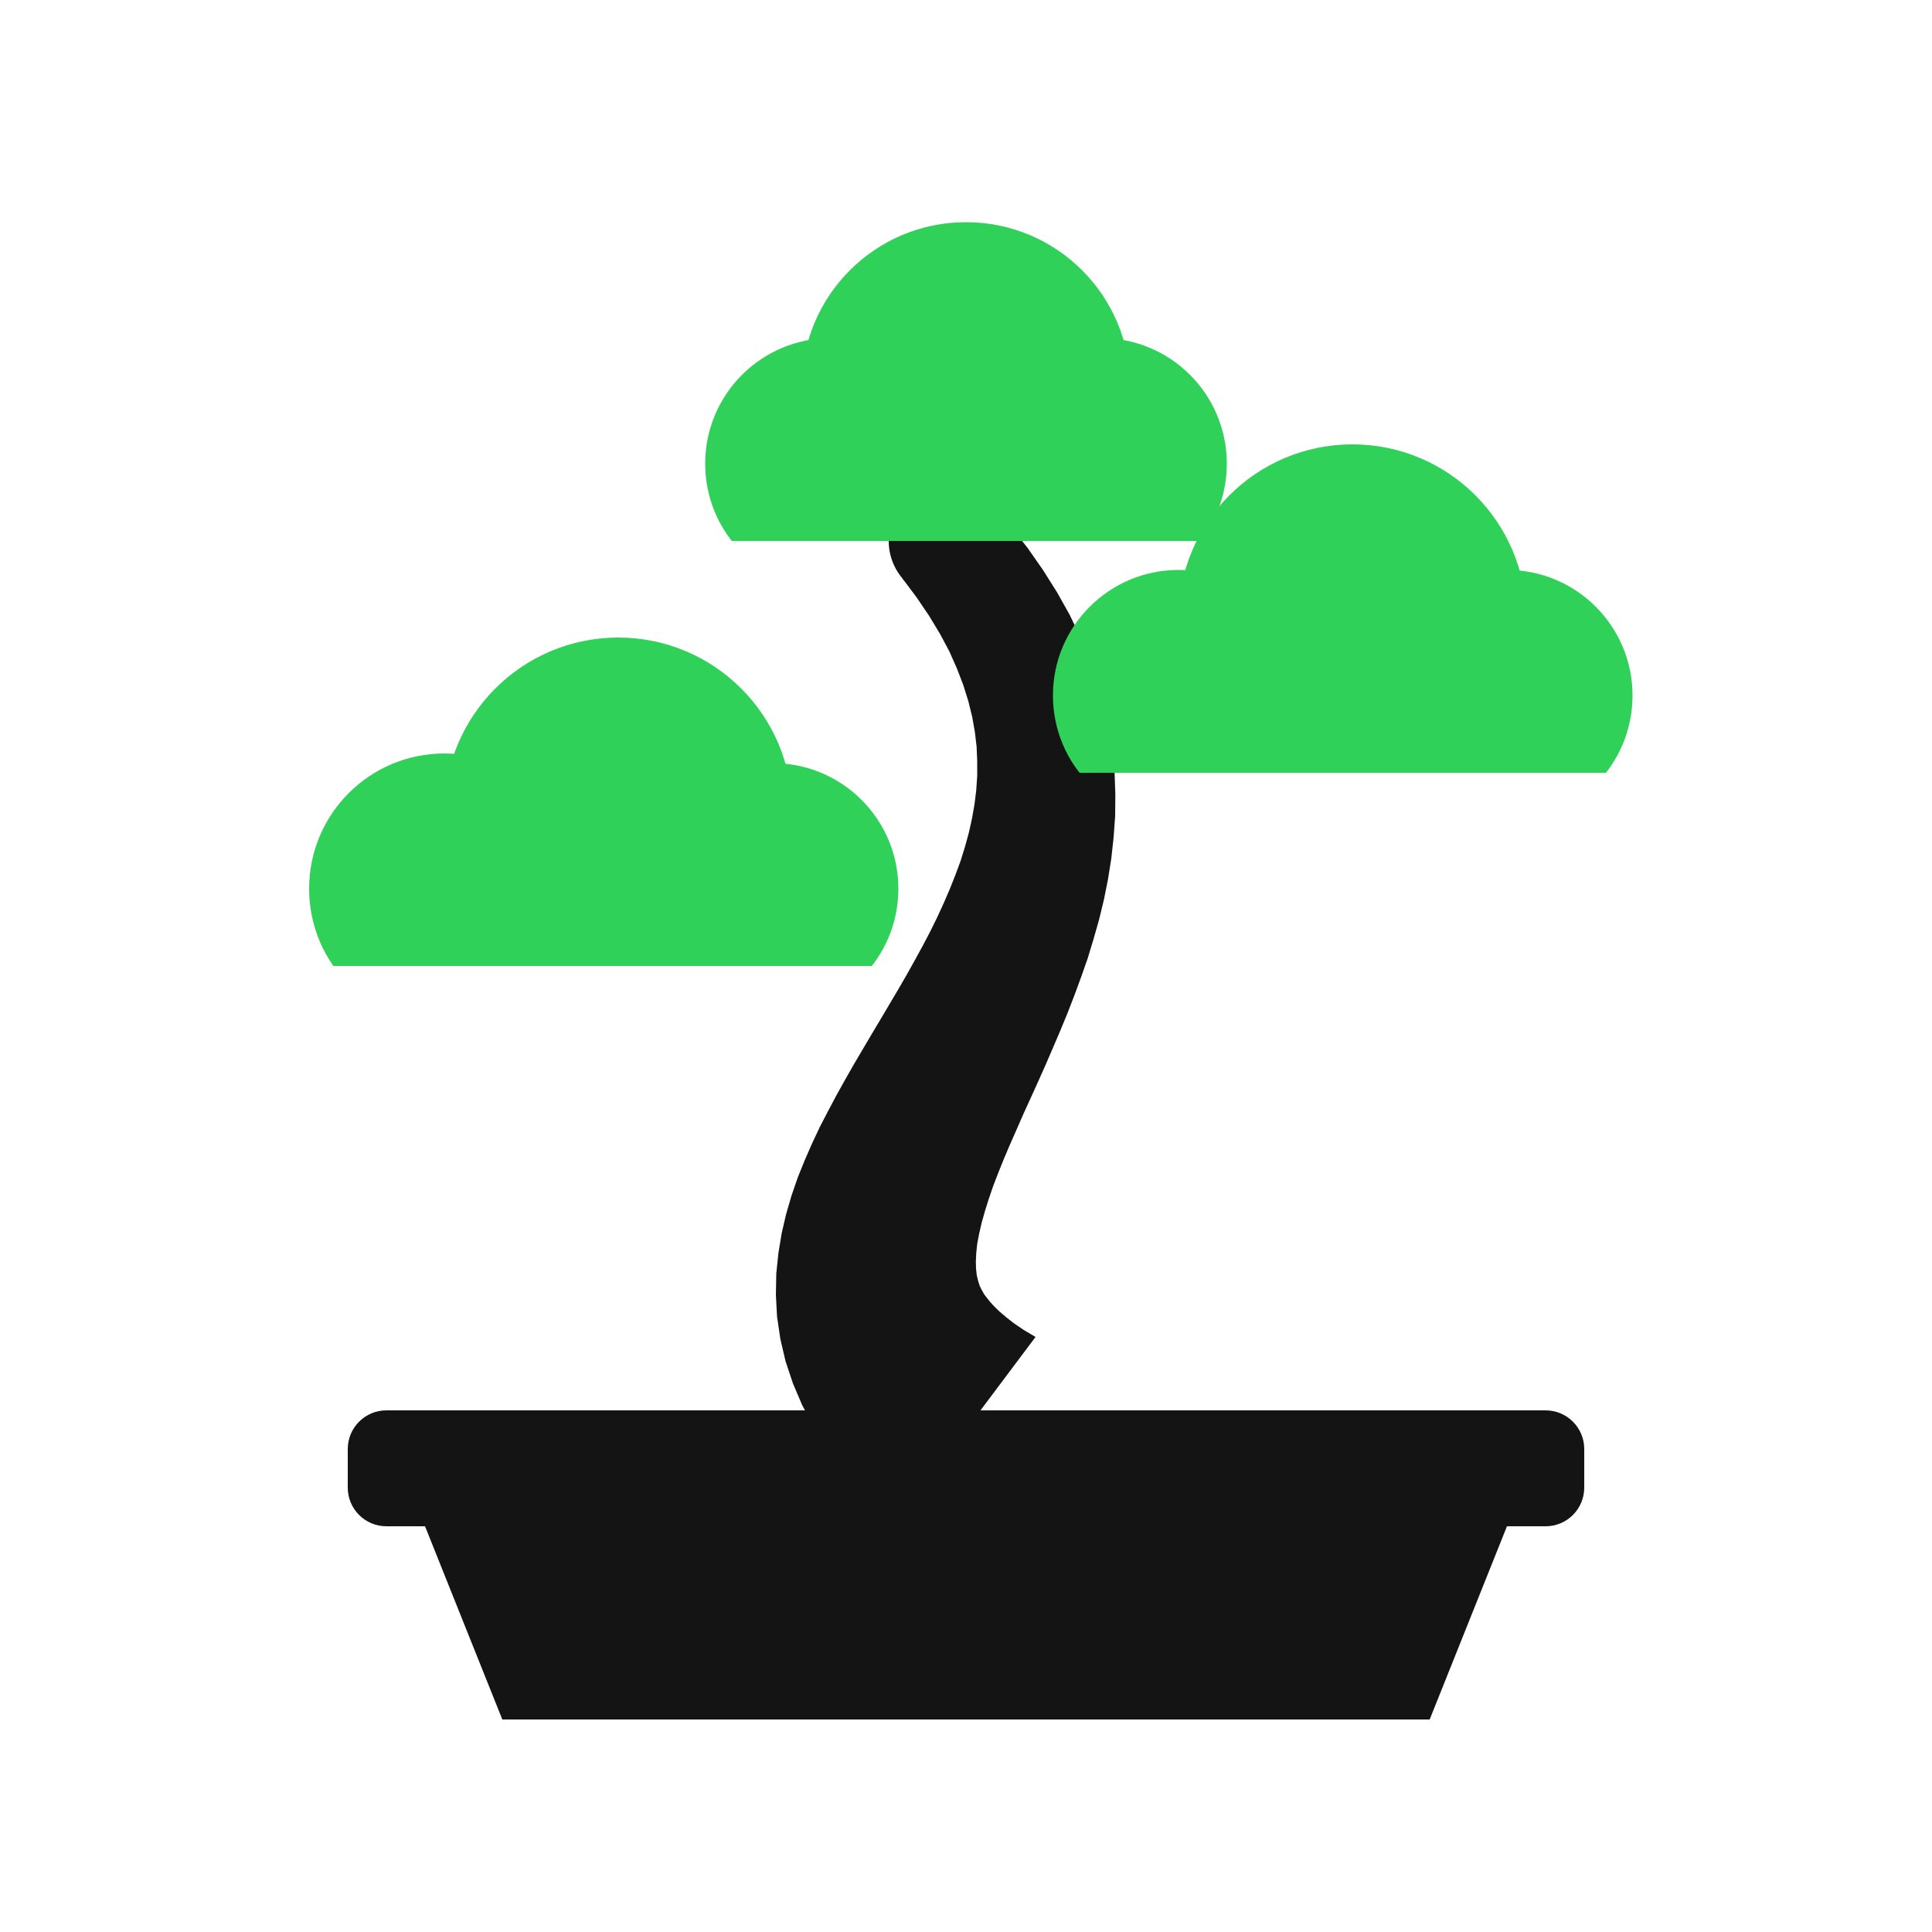
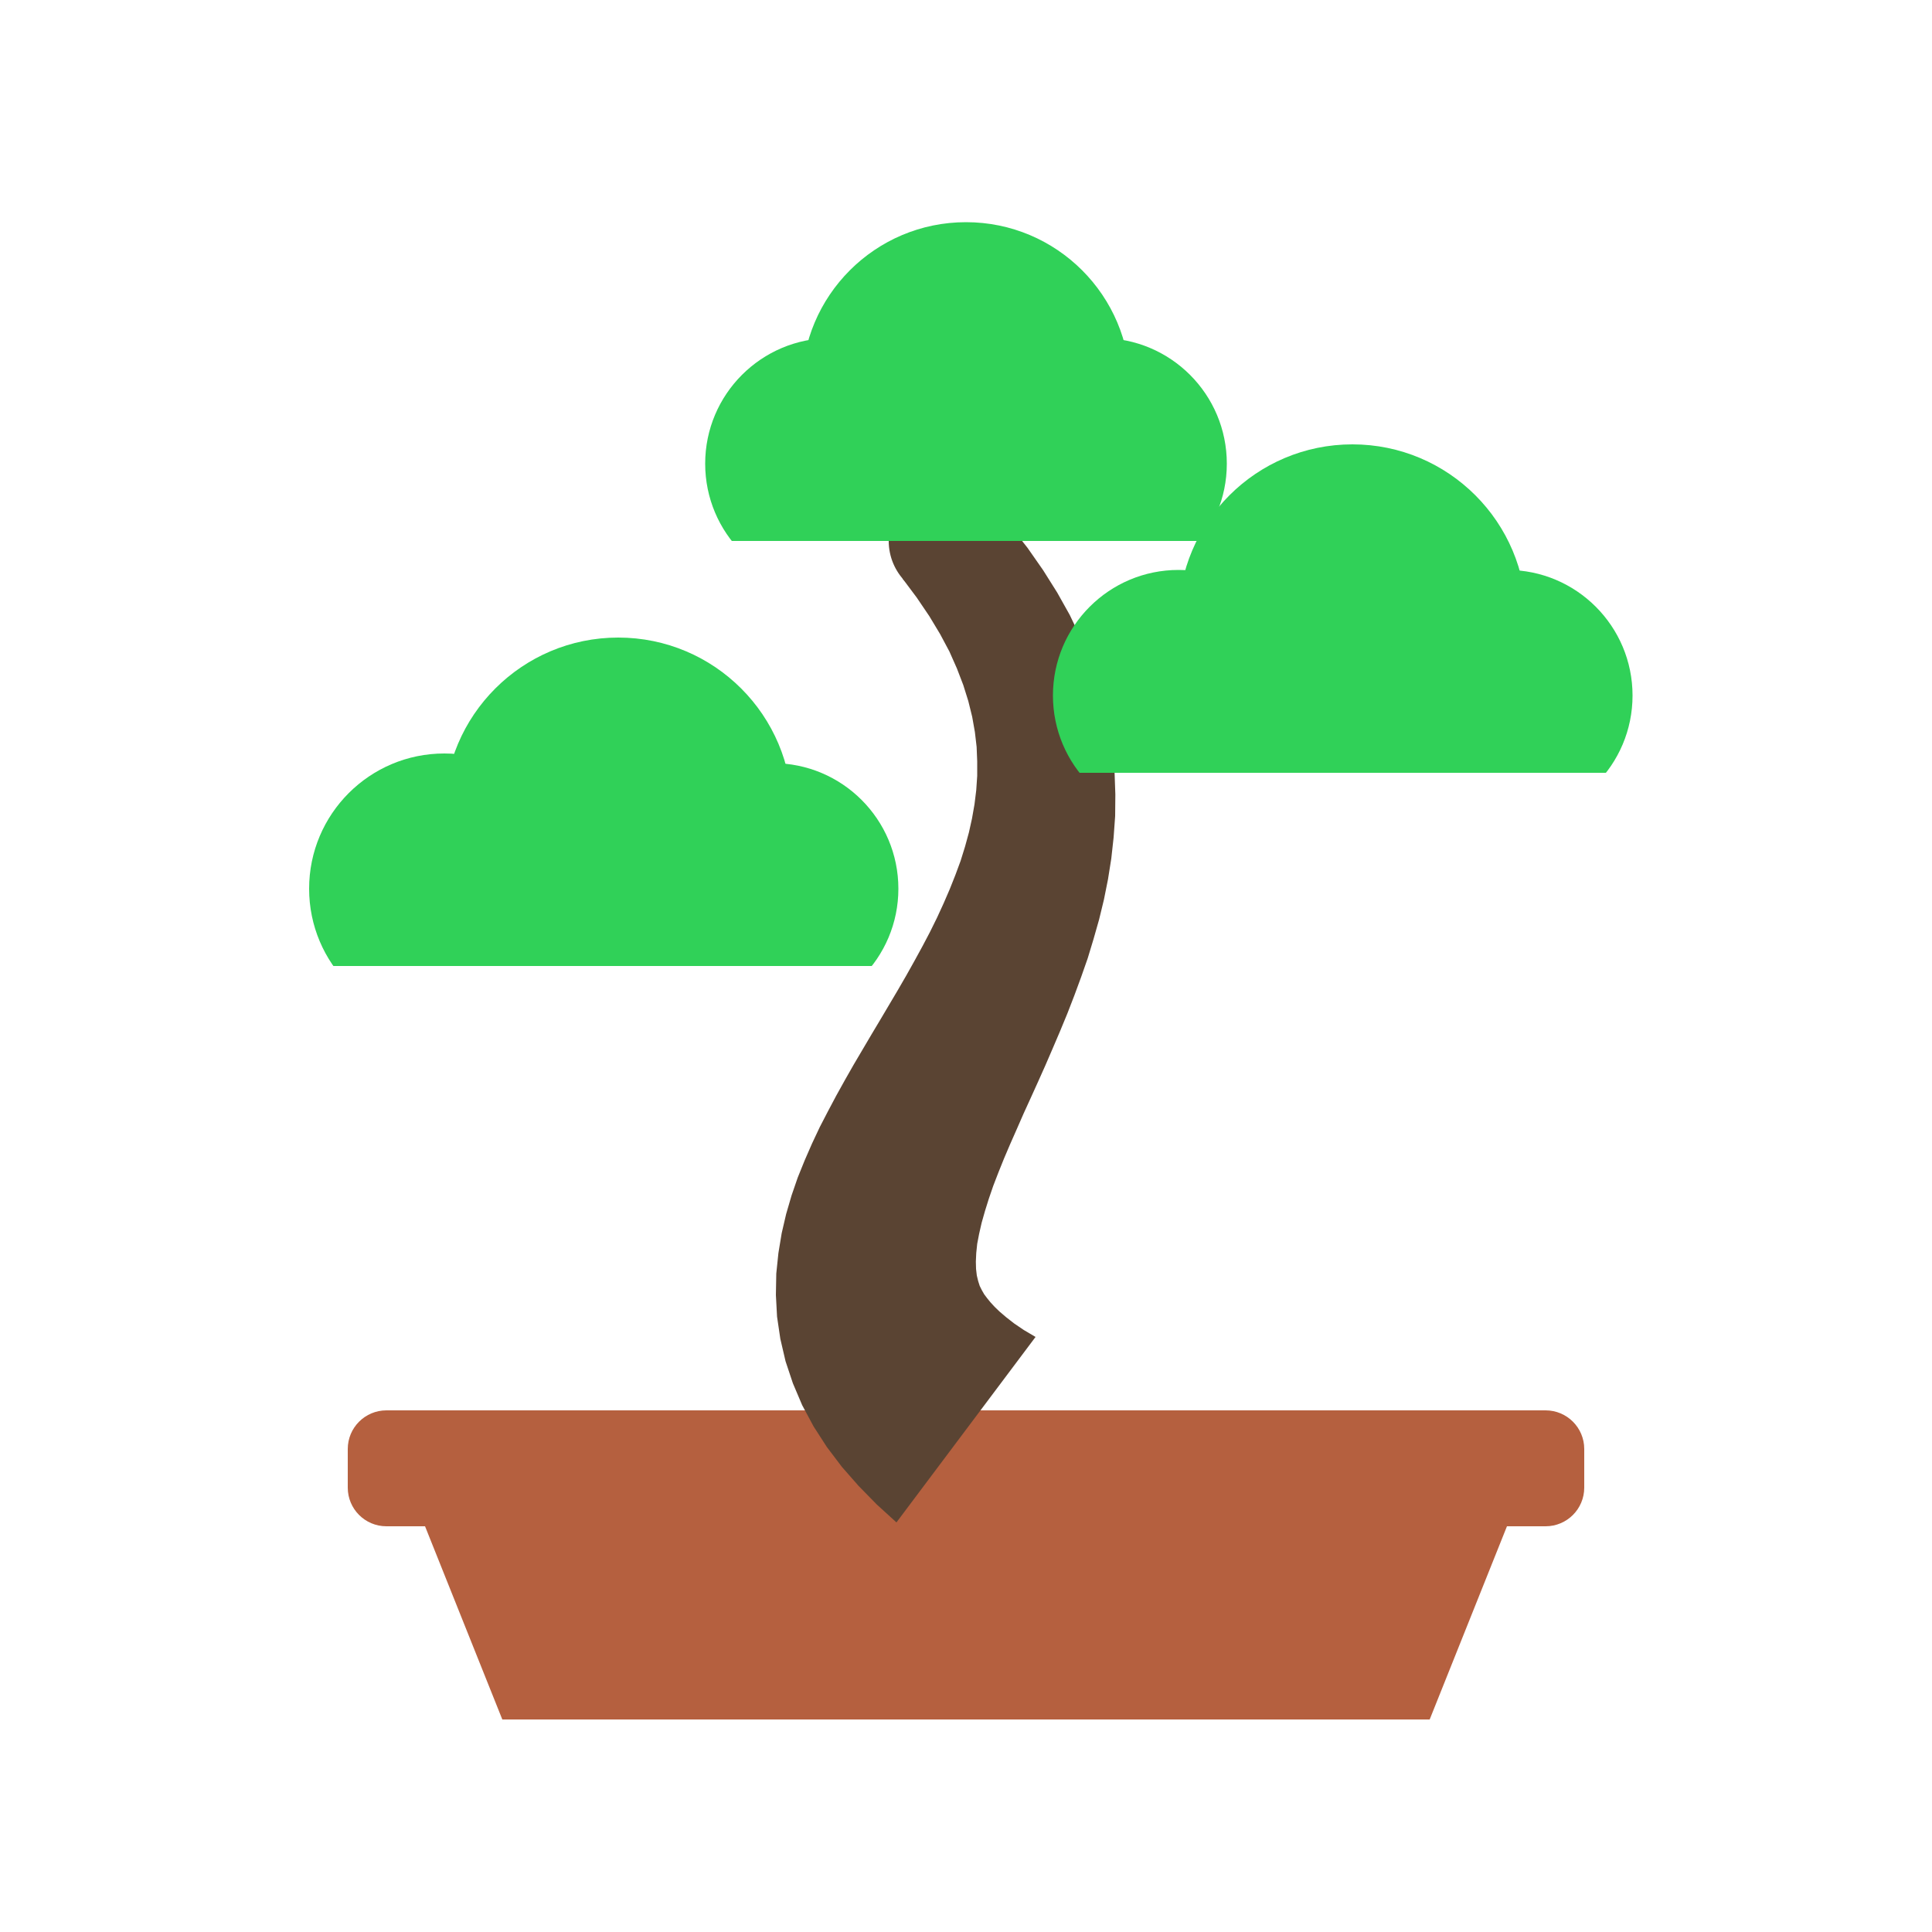
<svg xmlns="http://www.w3.org/2000/svg" viewBox="0 0 100 100" width="32" height="32">
-   <style>@media (prefers-color-scheme:dark){[fill="#141414"]{fill:#f4f4f5}}</style>
-   <g fill="#141414">
+   <style>@media (prefers-color-scheme:dark){[fill="#5a4433"]{fill:#a07a5c}[fill="#b5603f"]{fill:#c2694a}}</style>
+   <g fill="#b5603f">
    <rect x="18" y="73" width="64" height="6" rx="2" />
    <path d="M22 79H78L74 89H26Z" />
+   </g>
+   <g fill="#5a4433">
    <path d="M53.6 69.2L52.99 68.84L52.49 68.5L52.08 68.18L51.74 67.89L51.48 67.64L51.26 67.4L51.09 67.19L50.94 66.99L50.82 66.78L50.71 66.56L50.63 66.31L50.56 66.02L50.52 65.68L50.51 65.3L50.53 64.86L50.58 64.38L50.68 63.86L50.81 63.29L50.98 62.69L51.18 62.05L51.41 61.38L51.68 60.68L51.97 59.96L52.29 59.21L52.63 58.44L52.98 57.64L53.35 56.83L53.73 55.99L54.11 55.14L54.49 54.26L54.87 53.37L55.25 52.45L55.61 51.52L55.96 50.57L56.3 49.6L56.6 48.61L56.89 47.59L57.14 46.56L57.35 45.51L57.52 44.44L57.64 43.35L57.72 42.24L57.73 41.12L57.69 39.98L57.58 38.83L57.4 37.67L57.15 36.5L56.82 35.33L56.42 34.16L55.93 33L55.37 31.83L54.72 30.67L53.99 29.51L53.18 28.35L52.27 27.2L51.29 26.06L46.71 29.94L47.45 30.93L48.1 31.89L48.66 32.82L49.14 33.72L49.53 34.6L49.86 35.46L50.12 36.29L50.32 37.1L50.46 37.89L50.55 38.66L50.58 39.41L50.58 40.16L50.53 40.9L50.44 41.63L50.31 42.37L50.15 43.09L49.95 43.82L49.72 44.56L49.45 45.29L49.16 46.02L48.84 46.76L48.5 47.5L48.13 48.25L47.74 48.99L47.33 49.74L46.91 50.49L46.47 51.25L46.02 52.01L45.57 52.77L45.11 53.54L44.65 54.32L44.19 55.1L43.74 55.89L43.29 56.7L42.86 57.51L42.43 58.34L42.03 59.19L41.65 60.06L41.29 60.95L40.97 61.88L40.69 62.84L40.46 63.83L40.29 64.86L40.18 65.92L40.16 67.03L40.22 68.15L40.39 69.3L40.66 70.46L41.04 71.6L41.52 72.73L42.11 73.83L42.8 74.9L43.58 75.93L44.44 76.91L45.38 77.87L46.4 78.8Z" />
    <circle cx="49" cy="28" r="3" />
  </g>
  <g fill="#30d158">
    <clipPath id="t8s0">
      <rect x="-10" y="-10" width="120" height="60" />
    </clipPath>
    <g clip-path="url(#t8s0)">
      <circle cx="23" cy="46" r="7" />
      <circle cx="32" cy="42" r="9" />
      <circle cx="40" cy="46" r="6.5" />
      <rect x="23" y="43.5" width="17" height="6.5" />
    </g>
    <clipPath id="t8s1">
      <rect x="-10" y="-10" width="120" height="50" />
    </clipPath>
    <g clip-path="url(#t8s1)">
      <circle cx="61" cy="36" r="6.5" />
      <circle cx="70" cy="32" r="9" />
      <circle cx="78" cy="36" r="6.5" />
      <rect x="61" y="33.5" width="17" height="6.5" />
    </g>
    <clipPath id="t8s2">
      <rect x="-10" y="-10" width="120" height="38" />
    </clipPath>
    <g clip-path="url(#t8s2)">
      <circle cx="43" cy="24" r="6.5" />
      <circle cx="50" cy="20" r="8.5" />
      <circle cx="57" cy="24" r="6.5" />
      <rect x="43" y="21.5" width="14" height="6.5" />
    </g>
  </g>
</svg>
